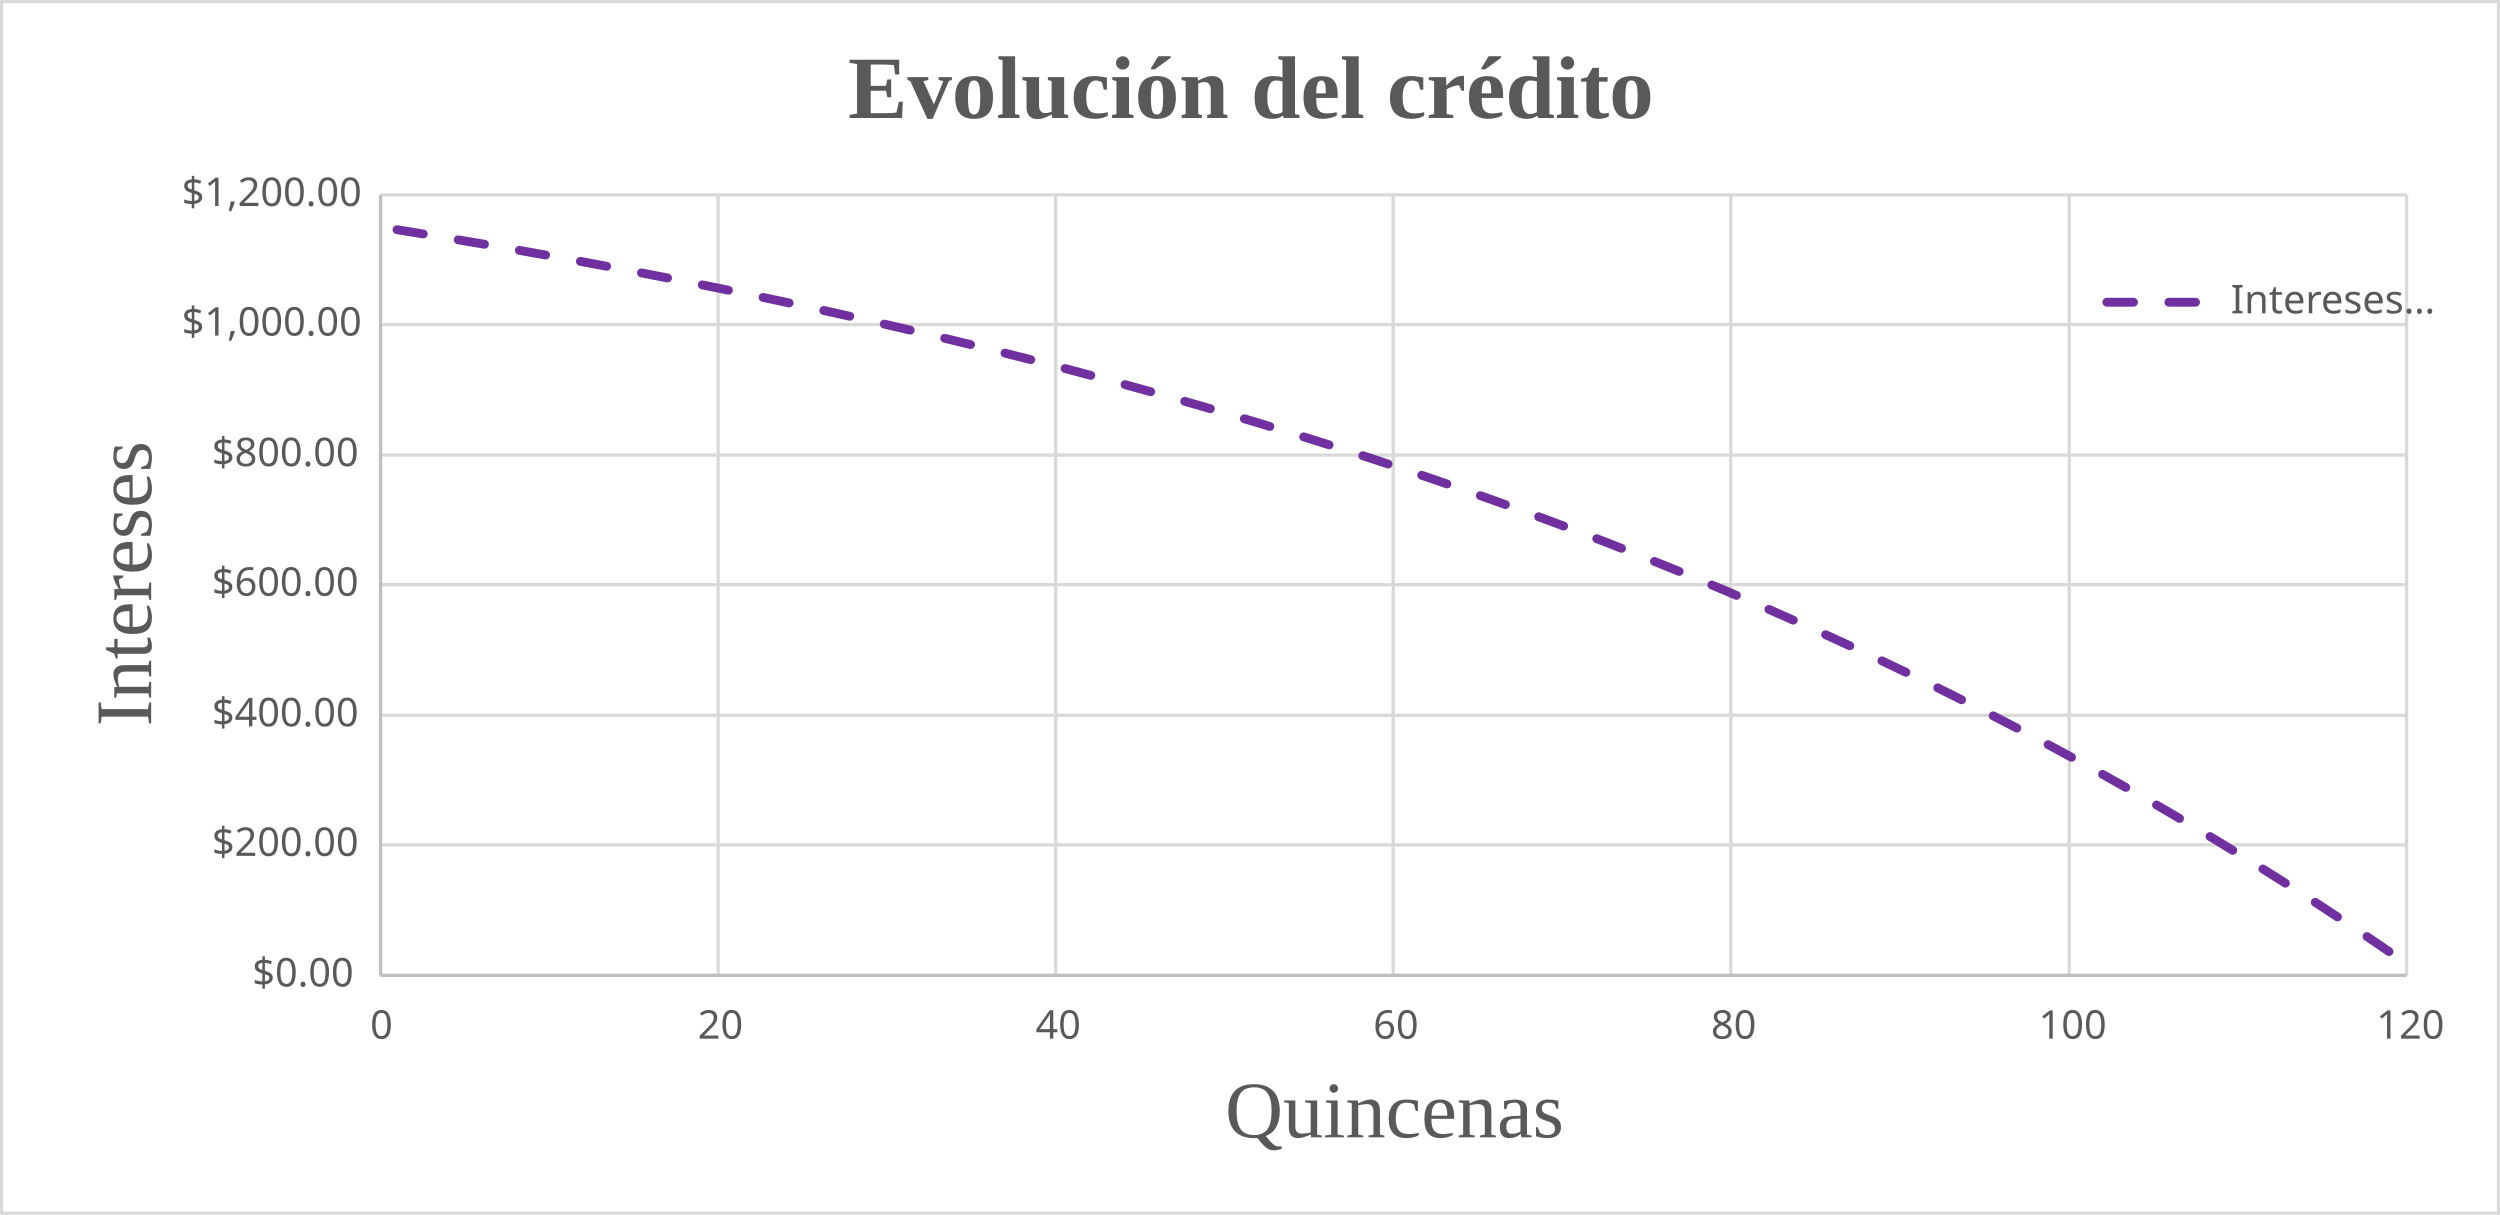
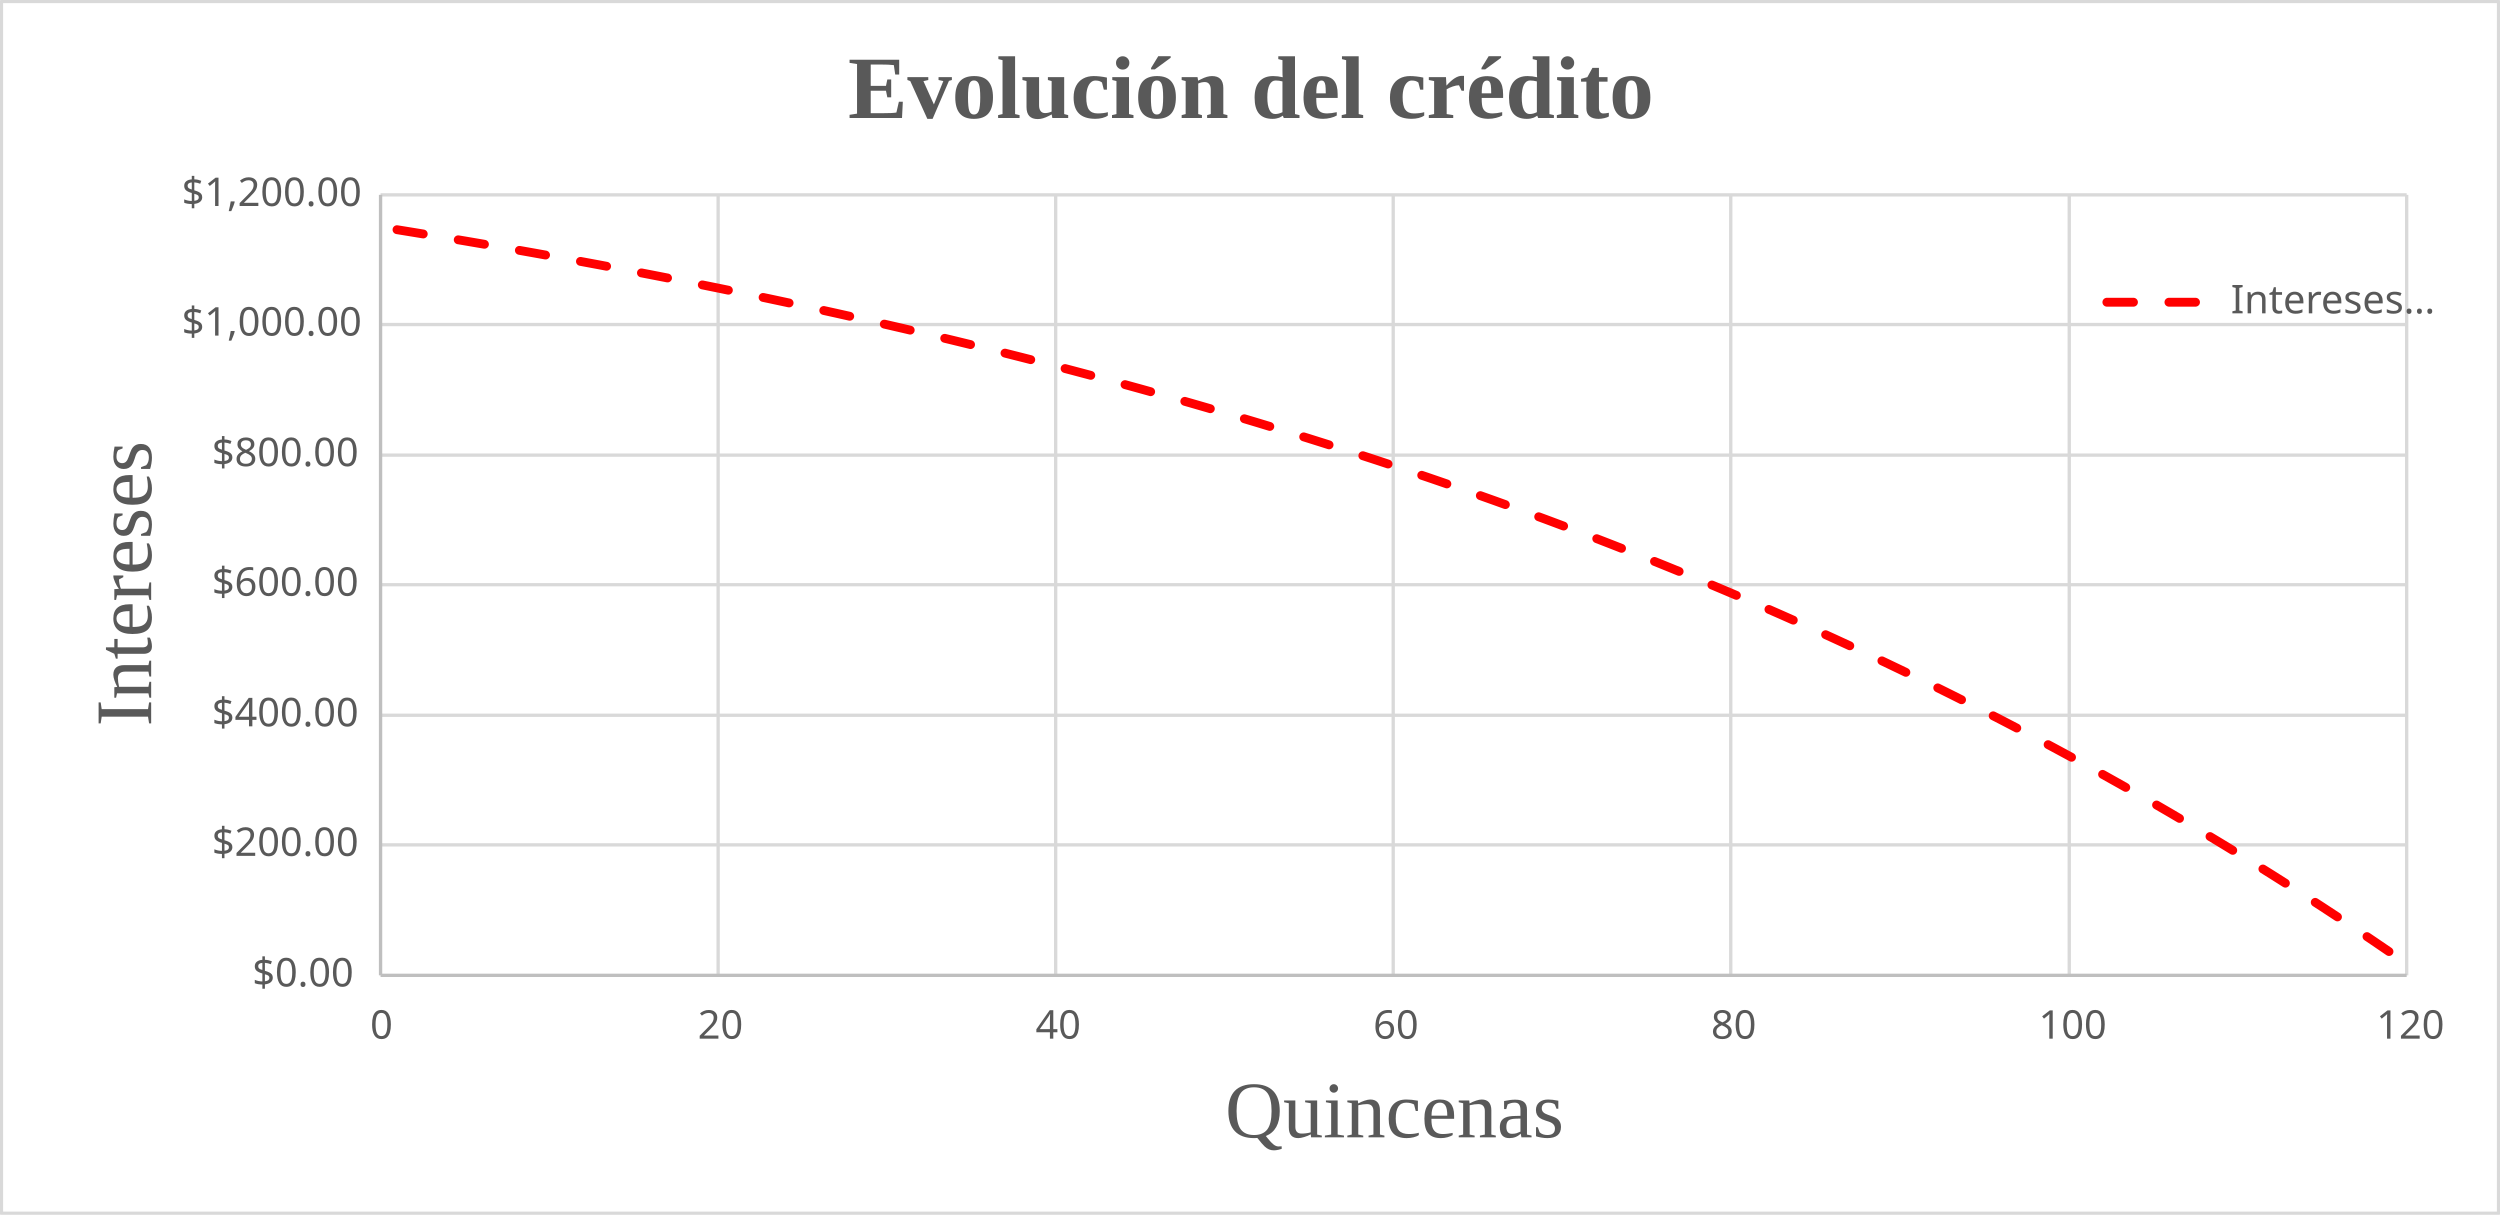
<svg xmlns="http://www.w3.org/2000/svg" width="2585" height="1256" overflow="hidden">
  <defs>
    <clipPath id="clip0">
      <rect x="864" y="1853" width="2585" height="1256" />
    </clipPath>
    <clipPath id="clip1">
      <rect x="865" y="1854" width="2581" height="1253" />
    </clipPath>
    <clipPath id="clip2">
      <rect x="865" y="1854" width="2581" height="1253" />
    </clipPath>
    <clipPath id="clip3">
      <rect x="865" y="1854" width="2581" height="1253" />
    </clipPath>
    <clipPath id="clip4">
      <rect x="865" y="1854" width="2581" height="1253" />
    </clipPath>
    <clipPath id="clip5">
      <rect x="1257" y="2054" width="2098" height="810" />
    </clipPath>
    <clipPath id="clip6">
      <rect x="865" y="1854" width="2581" height="1253" />
    </clipPath>
    <clipPath id="clip7">
      <rect x="865" y="1854" width="2581" height="1253" />
    </clipPath>
    <clipPath id="clip8">
      <rect x="865" y="1854" width="2581" height="1253" />
    </clipPath>
    <clipPath id="clip9">
      <rect x="865" y="1854" width="2581" height="1253" />
    </clipPath>
    <clipPath id="clip10">
      <rect x="865" y="1854" width="2581" height="1253" />
    </clipPath>
    <clipPath id="clip11">
      <rect x="865" y="1854" width="2581" height="1253" />
    </clipPath>
    <clipPath id="clip12">
      <rect x="865" y="1854" width="2581" height="1253" />
    </clipPath>
    <clipPath id="clip13">
      <rect x="865" y="1854" width="2581" height="1253" />
    </clipPath>
    <clipPath id="clip14">
      <rect x="865" y="1854" width="2581" height="1253" />
    </clipPath>
    <clipPath id="clip15">
      <rect x="865" y="1854" width="2581" height="1253" />
    </clipPath>
    <clipPath id="clip16">
      <rect x="865" y="1854" width="2581" height="1253" />
    </clipPath>
    <clipPath id="clip17">
      <rect x="865" y="1854" width="2581" height="1253" />
    </clipPath>
    <clipPath id="clip18">
      <rect x="865" y="1854" width="2581" height="1253" />
    </clipPath>
    <clipPath id="clip19">
      <rect x="865" y="1854" width="2581" height="1253" />
    </clipPath>
    <clipPath id="clip20">
      <rect x="865" y="1854" width="2581" height="1253" />
    </clipPath>
    <clipPath id="clip21">
      <rect x="865" y="1854" width="2581" height="1253" />
    </clipPath>
    <clipPath id="clip22">
      <rect x="865" y="1854" width="2581" height="1253" />
    </clipPath>
    <clipPath id="clip23">
      <rect x="865" y="1854" width="2581" height="1253" />
    </clipPath>
    <clipPath id="clip24">
      <rect x="865" y="1854" width="2581" height="1253" />
    </clipPath>
  </defs>
  <g clip-path="url(#clip0)" transform="translate(-864 -1853)">
    <rect x="865" y="1854" width="2582" height="1253" fill="#FFFFFF" />
    <g clip-path="url(#clip1)">
      <path d="M1257.5 2726.59 3352.5 2726.59M1257.5 2592.59 3352.5 2592.59M1257.5 2457.58 3352.5 2457.58M1257.5 2323.58 3352.5 2323.58M1257.5 2188.57 3352.5 2188.57M1257.5 2054.5 3352.5 2054.5" stroke="#D9D9D9" stroke-width="3.438" stroke-linejoin="round" stroke-miterlimit="10" fill="none" />
    </g>
    <g clip-path="url(#clip2)">
      <path d="M1606.55 2054.5 1606.55 2861.5M1955.56 2054.5 1955.56 2861.5M2304.58 2054.5 2304.58 2861.5M2653.59 2054.5 2653.59 2861.5M3003.6 2054.5 3003.6 2861.5M3352.5 2054.5 3352.5 2861.5" stroke="#D9D9D9" stroke-width="3.438" stroke-linejoin="round" stroke-miterlimit="10" fill="none" />
    </g>
    <g clip-path="url(#clip3)">
      <path d="M0 0 0 807" stroke="#BFBFBF" stroke-width="3.438" stroke-linejoin="round" stroke-miterlimit="10" fill="none" fill-rule="evenodd" transform="matrix(1 0 0 -1 1257.5 2861.5)" />
    </g>
    <g clip-path="url(#clip4)">
      <path d="M1257.5 2861.5 3352.5 2861.5" stroke="#BFBFBF" stroke-width="3.438" stroke-linejoin="round" stroke-miterlimit="10" fill="none" fill-rule="evenodd" />
    </g>
    <g clip-path="url(#clip5)">
-       <path d="M1274.5 2090.5C1280.32 2091.45 1286.14 2092.39 1291.96 2093.34 1297.78 2094.29 1303.6 2095.25 1309.42 2096.21 1315.24 2097.17 1321.07 2098.14 1326.89 2099.12 1332.71 2100.09 1338.53 2101.08 1344.35 2102.06 1350.17 2103.05 1355.99 2104.04 1361.81 2105.04 1367.63 2106.04 1373.45 2107.05 1379.27 2108.06 1385.09 2109.07 1390.91 2110.09 1396.74 2111.12 1402.56 2112.14 1408.38 2113.17 1414.2 2114.21 1420.02 2115.25 1425.84 2116.29 1431.66 2117.34 1437.48 2118.39 1443.3 2119.44 1449.12 2120.51 1454.94 2121.57 1460.76 2122.64 1466.58 2123.72 1472.4 2124.79 1478.23 2125.87 1484.05 2126.96 1489.87 2128.05 1495.69 2129.15 1501.51 2130.25 1507.33 2131.35 1513.15 2132.46 1518.97 2133.58 1524.79 2134.69 1530.61 2135.82 1536.43 2136.95 1542.25 2138.08 1548.07 2139.21 1553.9 2140.36 1559.72 2141.5 1565.54 2142.65 1571.36 2143.81 1577.18 2144.97 1583 2146.13 1588.82 2147.31 1594.64 2148.48 1600.46 2149.66 1606.28 2150.84 1612.1 2152.03 1617.92 2153.22 1623.74 2154.43 1629.56 2155.63 1635.39 2156.84 1641.21 2158.05 1647.03 2159.27 1652.85 2160.49 1658.67 2161.72 1664.49 2162.95 1670.31 2164.19 1676.13 2165.44 1681.95 2166.68 1687.77 2167.94 1693.59 2169.2 1699.41 2170.46 1705.23 2171.73 1711.05 2173.01 1716.88 2174.29 1722.7 2175.57 1728.52 2176.86 1734.34 2178.16 1740.16 2179.46 1745.98 2180.77 1751.8 2182.07 1757.62 2183.39 1763.44 2184.72 1769.26 2186.04 1775.08 2187.37 1780.9 2188.72 1786.72 2190.06 1792.54 2191.41 1798.37 2192.76 1804.19 2194.12 1810.01 2195.49 1815.83 2196.86 1821.65 2198.24 1827.47 2199.62 1833.29 2201.01 1839.11 2202.4 1844.93 2203.8 1850.75 2205.21 1856.57 2206.62 1862.39 2208.04 1868.21 2209.46 1874.03 2210.89 1879.86 2212.32 1885.68 2213.77 1891.5 2215.21 1897.32 2216.66 1903.14 2218.13 1908.96 2219.59 1914.78 2221.06 1920.6 2222.54 1926.42 2224.02 1932.24 2225.5 1938.06 2227 1943.88 2228.5 1949.7 2230.01 1955.53 2231.52 1961.35 2233.04 1967.17 2234.56 1972.99 2236.1 1978.81 2237.63 1984.63 2239.18 1990.45 2240.73 1996.27 2242.28 2002.09 2243.85 2007.91 2245.42 2013.73 2246.99 2019.55 2248.58 2025.37 2250.17 2031.19 2251.76 2037.02 2253.36 2042.84 2254.97 2048.66 2256.59 2054.48 2258.21 2060.3 2259.84 2066.12 2261.47 2071.94 2263.11 2077.76 2264.77 2083.58 2266.42 2089.4 2268.08 2095.22 2269.75 2101.04 2271.42 2106.86 2273.11 2112.69 2274.8 2118.51 2276.49 2124.33 2278.19 2130.15 2279.91 2135.97 2281.62 2141.79 2283.35 2147.61 2285.08 2153.43 2286.82 2159.25 2288.56 2165.07 2290.32 2170.89 2292.07 2176.71 2293.84 2182.53 2295.62 2188.35 2297.4 2194.18 2299.18 2200 2300.98 2205.82 2302.78 2211.64 2304.59 2217.46 2306.42 2223.28 2308.24 2229.1 2310.07 2234.92 2311.92 2240.74 2313.76 2246.56 2315.62 2252.38 2317.48 2258.2 2319.35 2264.02 2321.23 2269.84 2323.12 2275.67 2325.01 2281.49 2326.91 2287.31 2328.82 2293.13 2330.74 2298.95 2332.66 2304.77 2334.6 2310.59 2336.54 2316.41 2338.48 2322.23 2340.45 2328.05 2342.41 2333.87 2344.38 2339.69 2346.36 2345.51 2348.35 2351.33 2350.35 2357.16 2352.36 2362.98 2354.36 2368.8 2356.39 2374.62 2358.42 2380.44 2360.46 2386.26 2362.5 2392.08 2364.56 2397.9 2366.62 2403.72 2368.69 2409.54 2370.78 2415.36 2372.86 2421.18 2374.96 2427 2377.07 2432.82 2379.18 2438.65 2381.3 2444.47 2383.44 2450.29 2385.58 2456.11 2387.73 2461.93 2389.89 2467.75 2392.05 2473.57 2394.23 2479.39 2396.42 2485.21 2398.61 2491.03 2400.81 2496.85 2403.03 2502.67 2405.24 2508.49 2407.47 2514.32 2409.72 2520.14 2411.96 2525.96 2414.22 2531.78 2416.49 2537.6 2418.76 2543.42 2421.04 2549.24 2423.34 2555.06 2425.64 2560.88 2427.96 2566.7 2430.28 2572.52 2432.61 2578.34 2434.95 2584.16 2437.31 2589.98 2439.67 2595.81 2442.04 2601.63 2444.42 2607.45 2446.81 2613.27 2449.21 2619.09 2451.62 2624.91 2454.04 2630.73 2456.47 2636.55 2458.91 2642.37 2461.36 2648.19 2463.82 2654.01 2466.29 2659.83 2468.76 2665.65 2471.25 2671.48 2473.76 2677.3 2476.27 2683.12 2478.79 2688.94 2481.32 2694.76 2483.86 2700.58 2486.41 2706.4 2488.98 2712.22 2491.54 2718.04 2494.13 2723.86 2496.73 2729.68 2499.32 2735.5 2501.94 2741.32 2504.57 2747.14 2507.2 2752.97 2509.85 2758.79 2512.51 2764.61 2515.18 2770.43 2517.86 2776.25 2520.55 2782.07 2523.25 2787.89 2525.96 2793.71 2528.69 2799.53 2531.42 2805.35 2534.17 2811.17 2536.93 2816.99 2539.69 2822.81 2542.47 2828.63 2545.27 2834.46 2548.07 2840.28 2550.88 2846.1 2553.71 2851.92 2556.54 2857.74 2559.39 2863.56 2562.26 2869.38 2565.13 2875.2 2568.01 2881.02 2570.91 2886.84 2573.81 2892.66 2576.73 2898.48 2579.67 2904.3 2582.61 2910.12 2585.56 2915.95 2588.54 2921.77 2591.51 2927.59 2594.5 2933.41 2597.51 2939.23 2600.53 2945.05 2603.55 2950.87 2606.6 2956.69 2609.65 2962.51 2612.72 2968.33 2615.8 2974.15 2618.89 2979.97 2621.99 2985.79 2625.11 2991.61 2628.24 2997.44 2631.38 3003.26 2634.54 3009.08 2637.7 3014.9 2640.88 3020.72 2644.08 3026.54 2647.28 3032.36 2650.51 3038.18 2653.75 3044 2656.99 3049.82 2660.25 3055.64 2663.53 3061.46 2666.81 3067.28 2670.11 3073.1 2673.43 3078.93 2676.75 3084.75 2680.09 3090.57 2683.45 3096.39 2686.81 3102.21 2690.19 3108.03 2693.59 3113.85 2697 3119.67 2700.42 3125.49 2703.87 3131.31 2707.31 3137.13 2710.78 3142.95 2714.26 3148.77 2717.75 3154.6 2721.26 3160.42 2724.79 3166.24 2728.32 3172.06 2731.87 3177.88 2735.45 3183.7 2739.02 3189.52 2742.61 3195.34 2746.23 3201.16 2749.85 3206.98 2753.49 3212.8 2757.15 3218.62 2760.81 3224.44 2764.5 3230.26 2768.21 3236.08 2771.91 3241.91 2775.64 3247.73 2779.4 3253.55 2783.15 3259.37 2786.93 3265.19 2790.73 3271.01 2794.53 3276.83 2798.35 3282.65 2802.2 3288.47 2806.04 3294.29 2809.91 3300.11 2813.8 3305.93 2817.7 3311.75 2821.62 3317.58 2825.56 3323.4 2829.5 3329.22 2833.47 3335.04 2837.46 3340.86 2841.45 3346.68 2845.48 3352.5 2849.5" stroke="#7030A0" stroke-width="9.167" stroke-linecap="round" stroke-linejoin="round" stroke-miterlimit="10" stroke-dasharray="27.5 36.667" fill="none" />
+       <path d="M1274.5 2090.5C1280.32 2091.45 1286.14 2092.39 1291.96 2093.34 1297.78 2094.29 1303.6 2095.25 1309.42 2096.21 1315.24 2097.17 1321.07 2098.14 1326.89 2099.12 1332.71 2100.09 1338.53 2101.08 1344.35 2102.06 1350.17 2103.05 1355.99 2104.04 1361.81 2105.04 1367.63 2106.04 1373.45 2107.05 1379.27 2108.06 1385.09 2109.07 1390.91 2110.09 1396.74 2111.12 1402.56 2112.14 1408.38 2113.17 1414.2 2114.21 1420.02 2115.25 1425.84 2116.29 1431.66 2117.34 1437.48 2118.39 1443.3 2119.44 1449.12 2120.51 1454.94 2121.57 1460.76 2122.64 1466.58 2123.72 1472.4 2124.79 1478.23 2125.87 1484.05 2126.96 1489.87 2128.05 1495.69 2129.15 1501.51 2130.25 1507.33 2131.35 1513.15 2132.46 1518.97 2133.58 1524.79 2134.69 1530.61 2135.82 1536.43 2136.95 1542.25 2138.08 1548.07 2139.21 1553.9 2140.36 1559.72 2141.5 1565.54 2142.65 1571.36 2143.81 1577.18 2144.97 1583 2146.13 1588.82 2147.31 1594.64 2148.48 1600.46 2149.66 1606.28 2150.84 1612.1 2152.03 1617.92 2153.22 1623.74 2154.43 1629.56 2155.63 1635.39 2156.84 1641.21 2158.05 1647.03 2159.27 1652.85 2160.49 1658.67 2161.72 1664.49 2162.95 1670.31 2164.19 1676.13 2165.44 1681.95 2166.68 1687.77 2167.94 1693.59 2169.2 1699.41 2170.46 1705.23 2171.73 1711.05 2173.01 1716.88 2174.29 1722.7 2175.57 1728.52 2176.86 1734.34 2178.16 1740.16 2179.46 1745.98 2180.77 1751.8 2182.07 1757.62 2183.39 1763.44 2184.72 1769.26 2186.04 1775.08 2187.37 1780.9 2188.72 1786.72 2190.06 1792.54 2191.41 1798.37 2192.76 1804.19 2194.12 1810.01 2195.49 1815.83 2196.86 1821.65 2198.24 1827.47 2199.62 1833.29 2201.01 1839.11 2202.4 1844.93 2203.8 1850.75 2205.21 1856.57 2206.62 1862.39 2208.04 1868.21 2209.46 1874.03 2210.89 1879.86 2212.32 1885.68 2213.77 1891.5 2215.21 1897.32 2216.66 1903.14 2218.13 1908.96 2219.59 1914.78 2221.06 1920.6 2222.54 1926.42 2224.02 1932.24 2225.5 1938.06 2227 1943.88 2228.5 1949.7 2230.01 1955.53 2231.52 1961.35 2233.04 1967.17 2234.56 1972.99 2236.1 1978.81 2237.63 1984.63 2239.18 1990.45 2240.73 1996.27 2242.28 2002.09 2243.85 2007.91 2245.42 2013.73 2246.99 2019.55 2248.58 2025.37 2250.17 2031.19 2251.76 2037.02 2253.36 2042.84 2254.97 2048.66 2256.59 2054.48 2258.21 2060.3 2259.84 2066.12 2261.47 2071.94 2263.11 2077.76 2264.77 2083.58 2266.42 2089.4 2268.08 2095.22 2269.75 2101.04 2271.42 2106.86 2273.11 2112.69 2274.8 2118.51 2276.49 2124.33 2278.19 2130.15 2279.91 2135.97 2281.62 2141.79 2283.35 2147.61 2285.08 2153.43 2286.82 2159.25 2288.56 2165.07 2290.32 2170.89 2292.07 2176.71 2293.84 2182.53 2295.62 2188.35 2297.4 2194.18 2299.18 2200 2300.98 2205.82 2302.78 2211.64 2304.59 2217.46 2306.42 2223.28 2308.24 2229.1 2310.07 2234.92 2311.92 2240.74 2313.76 2246.56 2315.62 2252.38 2317.48 2258.2 2319.35 2264.02 2321.23 2269.84 2323.12 2275.67 2325.01 2281.49 2326.91 2287.31 2328.82 2293.13 2330.74 2298.95 2332.66 2304.77 2334.6 2310.59 2336.54 2316.41 2338.48 2322.23 2340.45 2328.05 2342.41 2333.87 2344.38 2339.69 2346.36 2345.51 2348.35 2351.33 2350.35 2357.16 2352.36 2362.98 2354.36 2368.8 2356.39 2374.62 2358.42 2380.44 2360.46 2386.26 2362.5 2392.08 2364.56 2397.9 2366.62 2403.72 2368.69 2409.54 2370.78 2415.36 2372.86 2421.18 2374.96 2427 2377.07 2432.82 2379.18 2438.65 2381.3 2444.47 2383.44 2450.29 2385.58 2456.11 2387.73 2461.93 2389.89 2467.75 2392.05 2473.57 2394.23 2479.39 2396.42 2485.21 2398.61 2491.03 2400.81 2496.85 2403.03 2502.67 2405.24 2508.49 2407.47 2514.32 2409.72 2520.14 2411.96 2525.96 2414.22 2531.78 2416.49 2537.6 2418.76 2543.42 2421.04 2549.24 2423.34 2555.06 2425.64 2560.88 2427.96 2566.7 2430.28 2572.52 2432.61 2578.34 2434.95 2584.16 2437.31 2589.98 2439.67 2595.81 2442.04 2601.63 2444.42 2607.45 2446.81 2613.27 2449.21 2619.09 2451.62 2624.91 2454.04 2630.73 2456.47 2636.55 2458.91 2642.37 2461.36 2648.19 2463.82 2654.01 2466.29 2659.83 2468.76 2665.65 2471.25 2671.48 2473.76 2677.3 2476.27 2683.12 2478.79 2688.94 2481.32 2694.76 2483.86 2700.58 2486.41 2706.4 2488.98 2712.22 2491.54 2718.04 2494.13 2723.86 2496.73 2729.68 2499.32 2735.5 2501.94 2741.32 2504.57 2747.14 2507.2 2752.97 2509.85 2758.79 2512.51 2764.61 2515.18 2770.43 2517.86 2776.25 2520.55 2782.07 2523.25 2787.89 2525.96 2793.71 2528.69 2799.53 2531.42 2805.35 2534.17 2811.17 2536.93 2816.99 2539.69 2822.81 2542.47 2828.63 2545.27 2834.46 2548.07 2840.28 2550.88 2846.1 2553.71 2851.92 2556.54 2857.74 2559.39 2863.56 2562.26 2869.38 2565.13 2875.2 2568.01 2881.02 2570.91 2886.84 2573.81 2892.66 2576.73 2898.48 2579.67 2904.3 2582.61 2910.12 2585.56 2915.95 2588.54 2921.77 2591.51 2927.59 2594.5 2933.41 2597.51 2939.23 2600.53 2945.05 2603.55 2950.87 2606.6 2956.69 2609.65 2962.51 2612.72 2968.33 2615.8 2974.15 2618.89 2979.97 2621.99 2985.79 2625.11 2991.61 2628.24 2997.44 2631.38 3003.26 2634.54 3009.08 2637.7 3014.9 2640.88 3020.72 2644.08 3026.54 2647.28 3032.36 2650.51 3038.18 2653.75 3044 2656.99 3049.82 2660.25 3055.64 2663.53 3061.46 2666.81 3067.28 2670.11 3073.1 2673.43 3078.93 2676.75 3084.75 2680.09 3090.57 2683.45 3096.39 2686.81 3102.21 2690.19 3108.03 2693.59 3113.85 2697 3119.67 2700.42 3125.49 2703.87 3131.31 2707.31 3137.13 2710.78 3142.95 2714.26 3148.77 2717.75 3154.6 2721.26 3160.42 2724.79 3166.24 2728.32 3172.06 2731.87 3177.88 2735.45 3183.7 2739.02 3189.52 2742.61 3195.34 2746.23 3201.16 2749.85 3206.98 2753.49 3212.8 2757.15 3218.62 2760.81 3224.44 2764.5 3230.26 2768.21 3236.08 2771.91 3241.91 2775.64 3247.73 2779.4 3253.55 2783.15 3259.37 2786.93 3265.19 2790.73 3271.01 2794.53 3276.83 2798.35 3282.65 2802.2 3288.47 2806.04 3294.29 2809.91 3300.11 2813.8 3305.93 2817.7 3311.75 2821.62 3317.58 2825.56 3323.4 2829.5 3329.22 2833.47 3335.04 2837.46 3340.86 2841.45 3346.68 2845.48 3352.5 2849.5" stroke="#FF0000" stroke-width="9.167" stroke-linecap="round" stroke-linejoin="round" stroke-miterlimit="10" stroke-dasharray="27.5 36.667" fill="none" />
    </g>
    <g clip-path="url(#clip6)">
      <text fill="#595959" font-family="Calibri,Calibri_MSFontService,sans-serif" font-weight="400" font-size="41" transform="matrix(1 0 0 1 1124.91 2873)">$0.00</text>
    </g>
    <g clip-path="url(#clip7)">
      <text fill="#595959" font-family="Calibri,Calibri_MSFontService,sans-serif" font-weight="400" font-size="41" transform="matrix(1 0 0 1 1083.11 2738)">$200.00</text>
    </g>
    <g clip-path="url(#clip8)">
      <text fill="#595959" font-family="Calibri,Calibri_MSFontService,sans-serif" font-weight="400" font-size="41" transform="matrix(1 0 0 1 1083.11 2604)">$400.00</text>
    </g>
    <g clip-path="url(#clip9)">
      <text fill="#595959" font-family="Calibri,Calibri_MSFontService,sans-serif" font-weight="400" font-size="41" transform="matrix(1 0 0 1 1083.11 2469)">$600.00</text>
    </g>
    <g clip-path="url(#clip10)">
      <text fill="#595959" font-family="Calibri,Calibri_MSFontService,sans-serif" font-weight="400" font-size="41" transform="matrix(1 0 0 1 1083.11 2335)">$800.00</text>
    </g>
    <g clip-path="url(#clip11)">
      <text fill="#595959" font-family="Calibri,Calibri_MSFontService,sans-serif" font-weight="400" font-size="41" transform="matrix(1 0 0 1 1051.92 2200)">$1,000.00</text>
    </g>
    <g clip-path="url(#clip12)">
      <text fill="#595959" font-family="Calibri,Calibri_MSFontService,sans-serif" font-weight="400" font-size="41" transform="matrix(1 0 0 1 1051.92 2066)">$1,200.00</text>
    </g>
    <g clip-path="url(#clip13)">
      <text fill="#595959" font-family="Calibri,Calibri_MSFontService,sans-serif" font-weight="400" font-size="41" transform="matrix(1 0 0 1 1246.73 2927)">0</text>
    </g>
    <g clip-path="url(#clip14)">
      <text fill="#595959" font-family="Calibri,Calibri_MSFontService,sans-serif" font-weight="400" font-size="41" transform="matrix(1 0 0 1 1585.51 2927)">20</text>
    </g>
    <g clip-path="url(#clip15)">
      <text fill="#595959" font-family="Calibri,Calibri_MSFontService,sans-serif" font-weight="400" font-size="41" transform="matrix(1 0 0 1 1934.73 2927)">40</text>
    </g>
    <g clip-path="url(#clip16)">
      <text fill="#595959" font-family="Calibri,Calibri_MSFontService,sans-serif" font-weight="400" font-size="41" transform="matrix(1 0 0 1 2283.95 2927)">60</text>
    </g>
    <g clip-path="url(#clip17)">
      <text fill="#595959" font-family="Calibri,Calibri_MSFontService,sans-serif" font-weight="400" font-size="41" transform="matrix(1 0 0 1 2633.18 2927)">80</text>
    </g>
    <g clip-path="url(#clip18)">
      <text fill="#595959" font-family="Calibri,Calibri_MSFontService,sans-serif" font-weight="400" font-size="41" transform="matrix(1 0 0 1 2971.95 2927)">100</text>
    </g>
    <g clip-path="url(#clip19)">
      <text fill="#595959" font-family="Calibri,Calibri_MSFontService,sans-serif" font-weight="400" font-size="41" transform="matrix(1 0 0 1 3321.17 2927)">120</text>
    </g>
    <g clip-path="url(#clip20)">
      <text fill="#595959" font-family="Times New Roman,Times New Roman_MSFontService,sans-serif" font-weight="400" font-size="83" transform="matrix(6.12323e-17 -1 1 6.12323e-17 1020.3 2604)">Intereses</text>
    </g>
    <g clip-path="url(#clip21)">
      <text fill="#595959" font-family="Times New Roman,Times New Roman_MSFontService,sans-serif" font-weight="400" font-size="83" transform="matrix(1 0 0 1 2130.74 3029)">Quincenas</text>
    </g>
    <g clip-path="url(#clip22)">
      <text fill="#595959" font-family="Times New Roman,Times New Roman_MSFontService,sans-serif" font-weight="700" font-size="92" transform="matrix(1 0 0 1 1740.88 1975)">Evolución del crédito</text>
    </g>
    <g clip-path="url(#clip23)">
-       <path d="M3042.5 2165.5 3157.5 2165.5" stroke="#7030A0" stroke-width="9.167" stroke-linecap="round" stroke-linejoin="round" stroke-miterlimit="10" stroke-dasharray="27.5 36.667" fill="none" fill-rule="evenodd" />
+       <path d="M3042.5 2165.5 3157.5 2165.5" stroke="#FF0000" stroke-width="9.167" stroke-linecap="round" stroke-linejoin="round" stroke-miterlimit="10" stroke-dasharray="27.5 36.667" fill="none" fill-rule="evenodd" />
    </g>
    <g clip-path="url(#clip24)">
      <text fill="#595959" font-family="Calibri,Calibri_MSFontService,sans-serif" font-weight="400" font-size="41" transform="matrix(1 0 0 1 3170.65 2177)">Intereses…</text>
    </g>
    <rect x="865.5" y="1854.5" width="2582" height="1253" stroke="#D9D9D9" stroke-width="3.438" stroke-linejoin="round" stroke-miterlimit="10" fill="none" />
  </g>
</svg>
